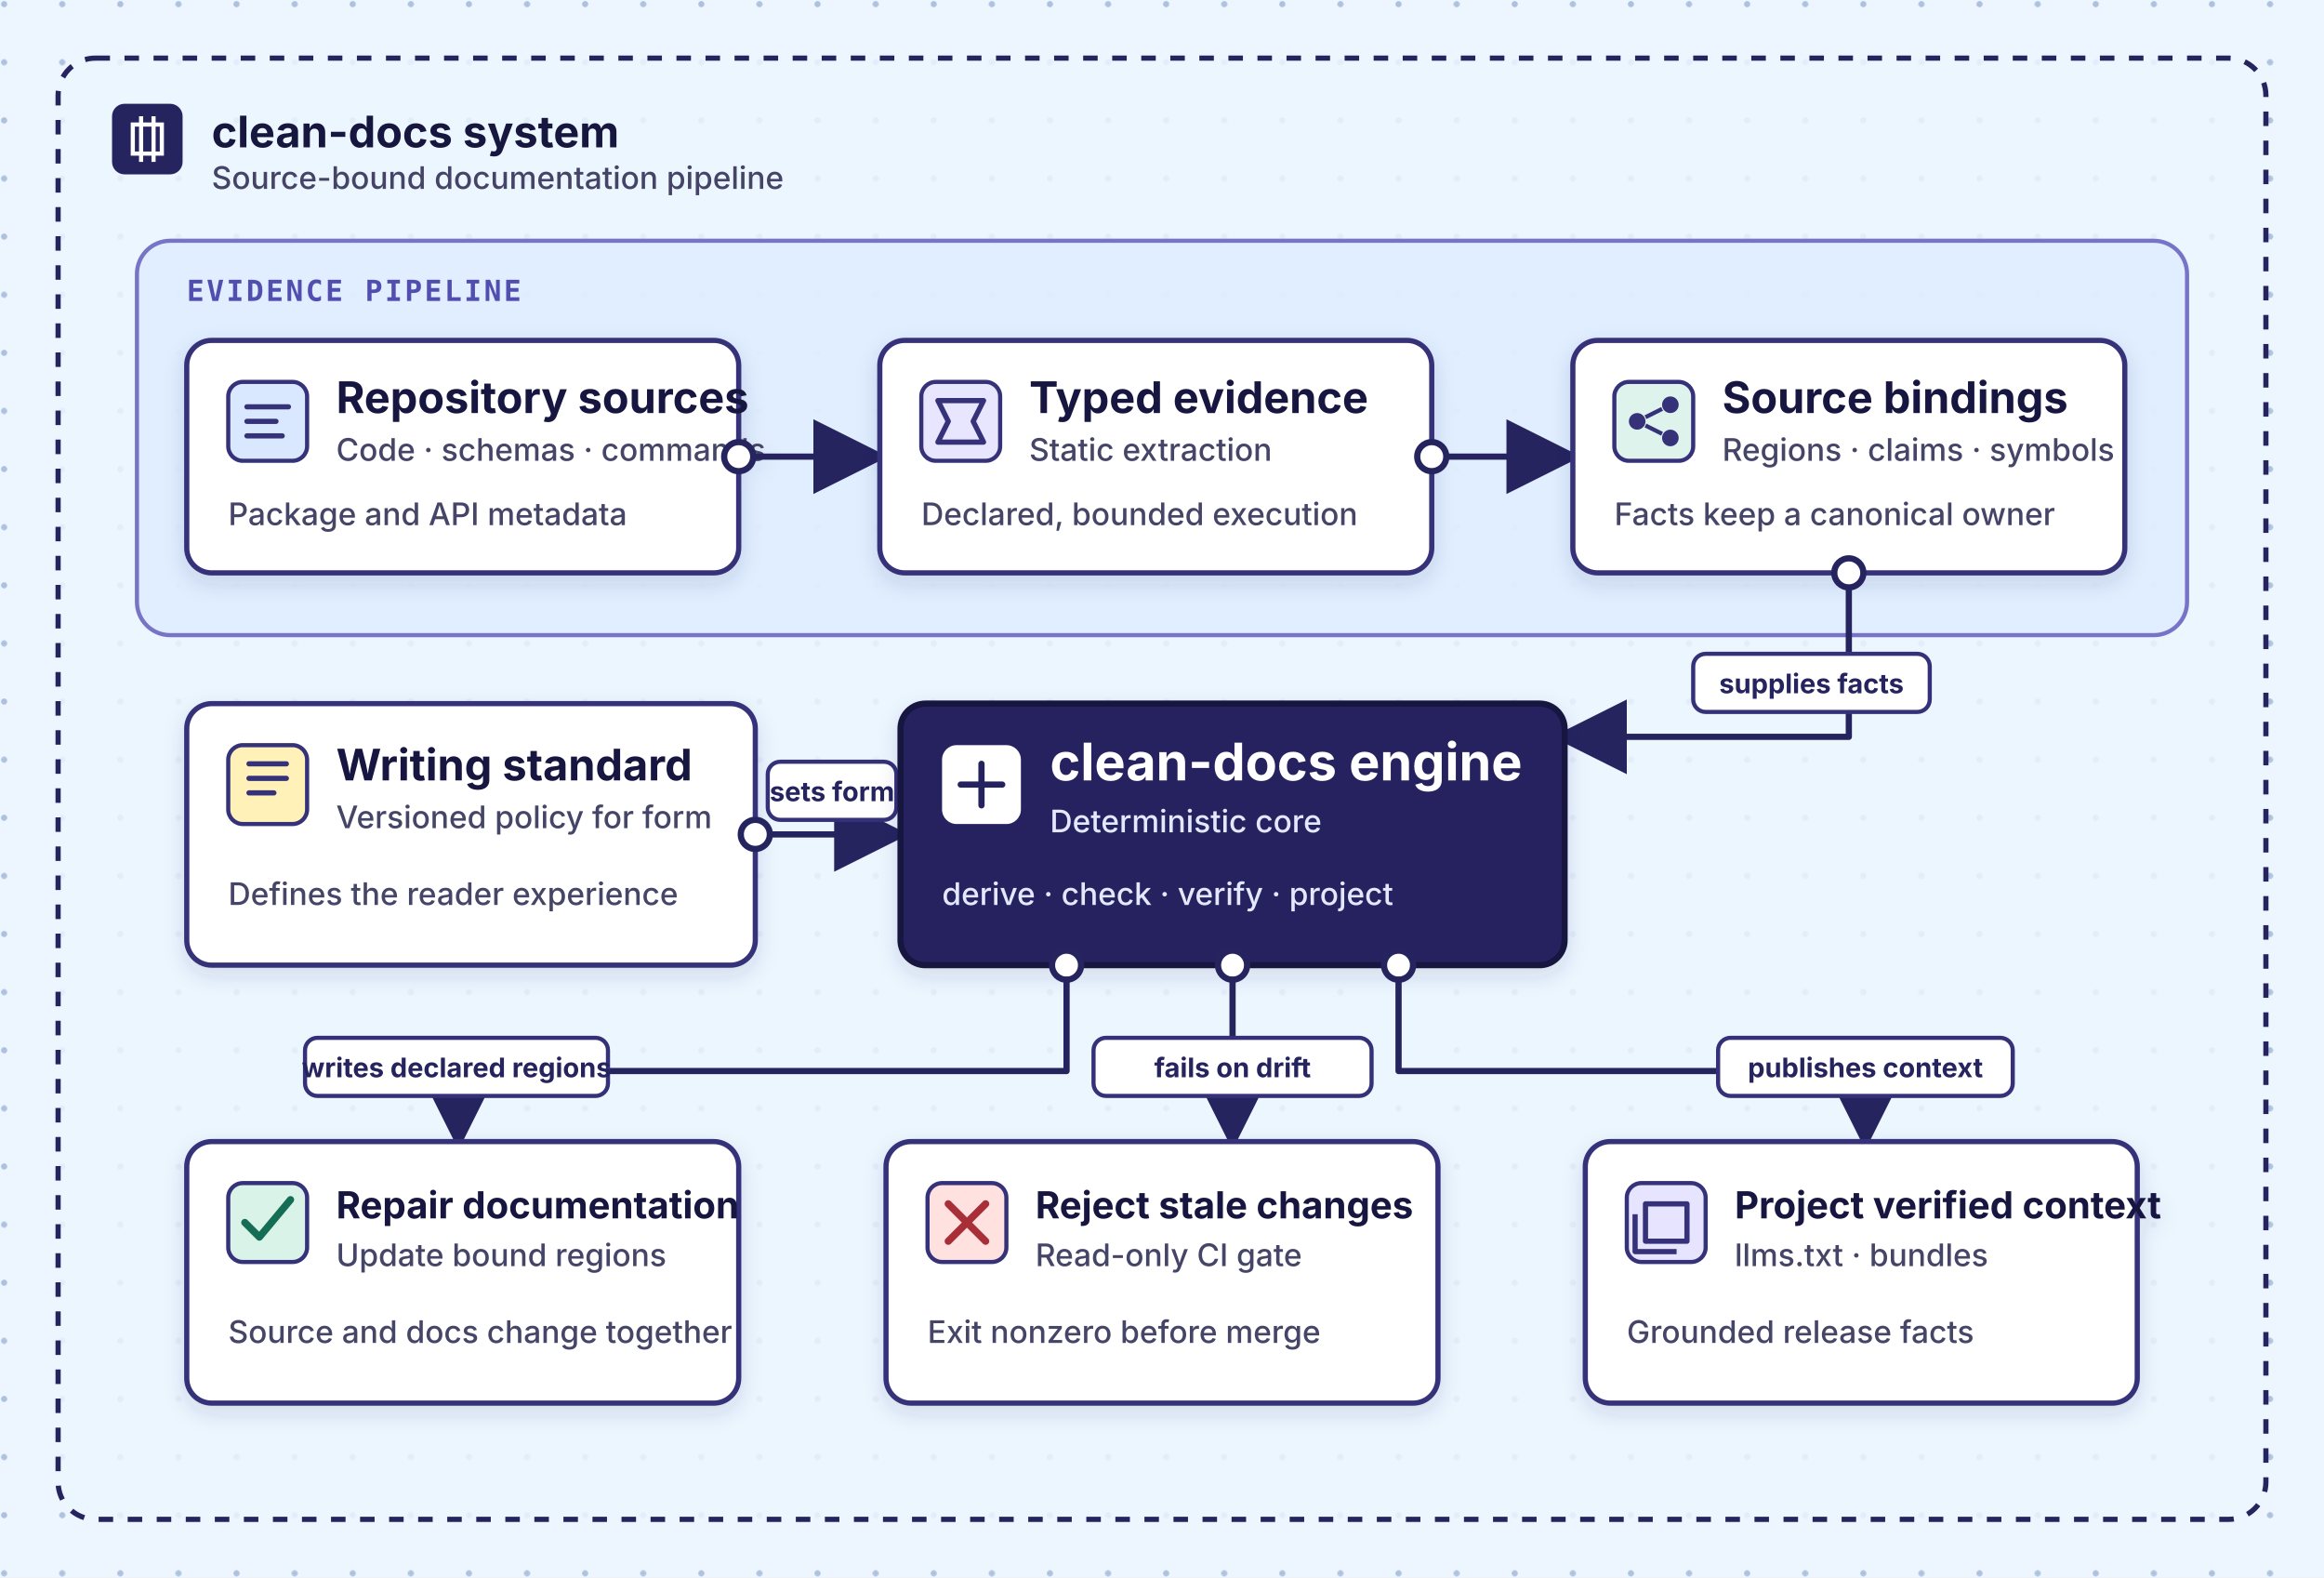
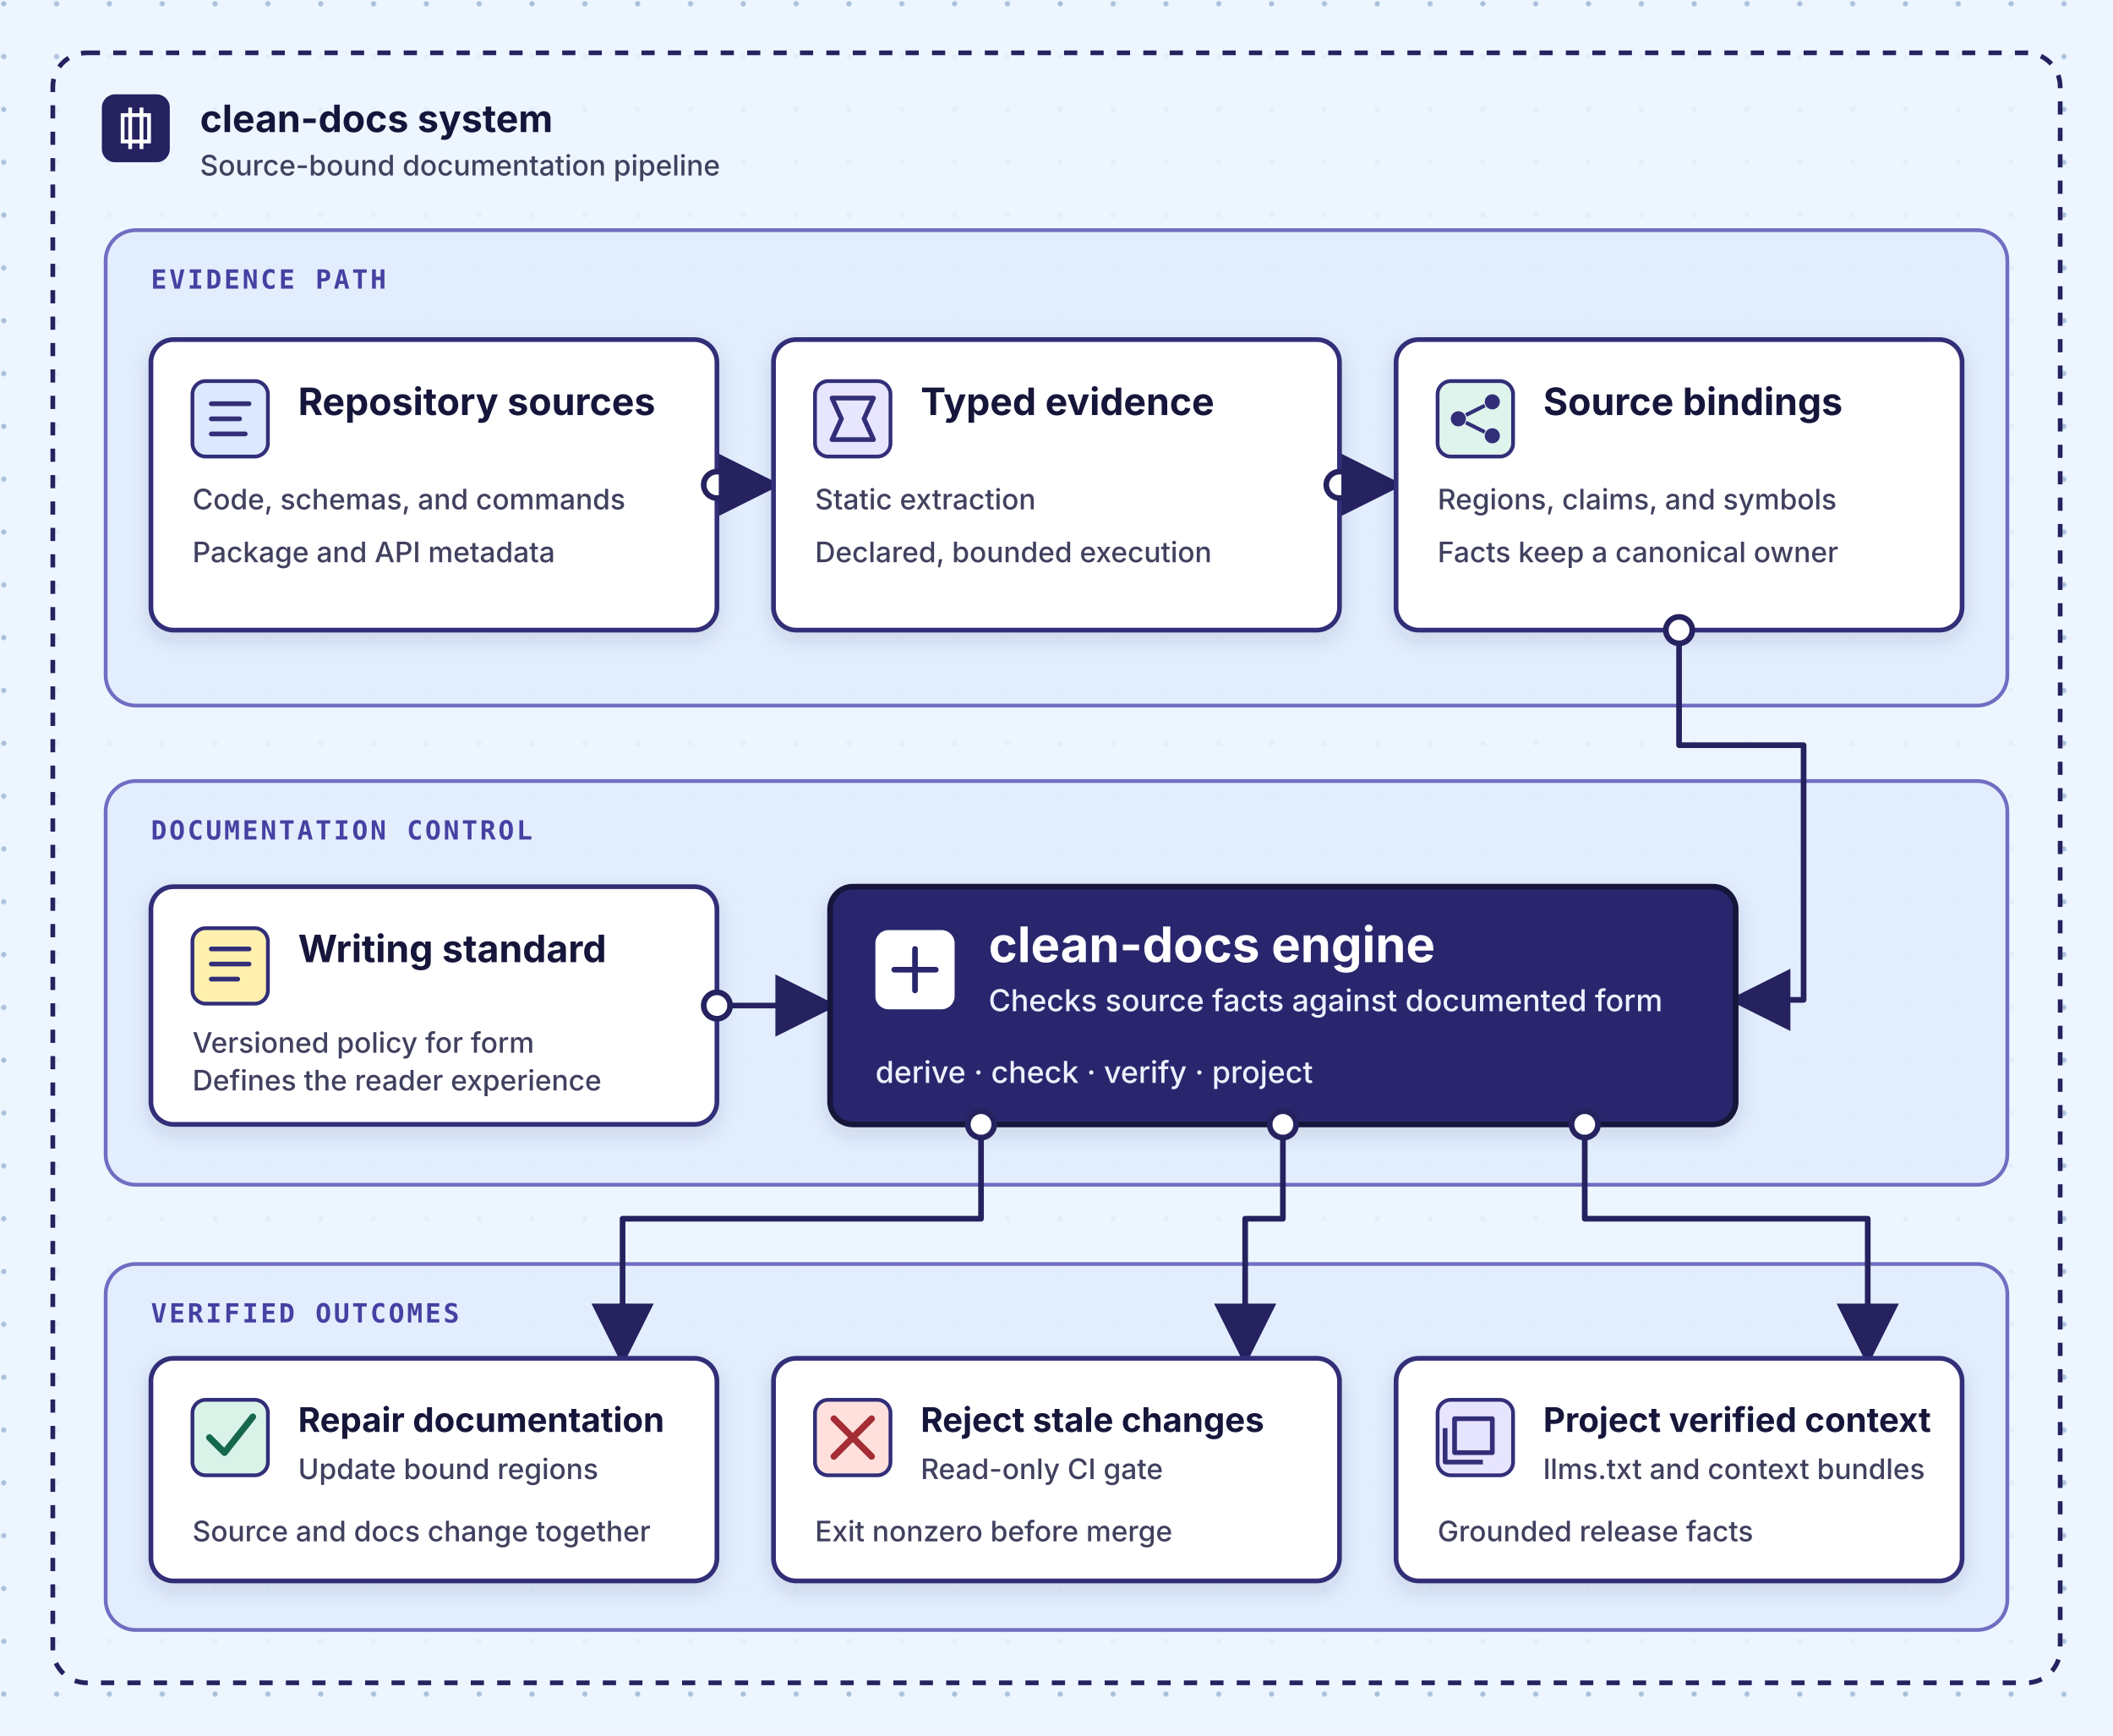
- <svg xmlns="http://www.w3.org/2000/svg" viewBox="0 0 1120 760" role="img" aria-labelledby="title desc">
+ <svg xmlns="http://www.w3.org/2000/svg" viewBox="0 0 1120 920" role="img" aria-labelledby="title desc">
  <defs>
    <pattern id="grid" width="28" height="28" patternUnits="userSpaceOnUse">
-       <circle cx="2" cy="2" r="1.5" fill="#adc1de" />
+       <circle cx="2" cy="2" r="1.4" fill="#a9bfda" />
    </pattern>
-     <marker id="arrow" markerWidth="12" markerHeight="12" refX="10" refY="6" orient="auto" markerUnits="strokeWidth">
-       <path d="M0 0L12 6L0 12Z" fill="#26245f" />
+     <marker id="arrow" markerWidth="11" markerHeight="11" refX="9" refY="5.5" orient="auto" markerUnits="strokeWidth">
+       <path d="M0 0L11 5.5L0 11Z" fill="#25225f" />
    </marker>
    <filter id="shadow" x="-10%" y="-10%" width="120%" height="130%">
      <feDropShadow dx="0" dy="4" stdDeviation="5" flood-color="#26355e" flood-opacity="0.14" />
    </filter>
    <style>
-       .system-label { font: 700 15px ui-monospace, SFMono-Regular, Menlo, Consolas, monospace; letter-spacing: .09em; fill: #26245f; }
-       .group-label { font: 700 14px ui-monospace, SFMono-Regular, Menlo, Consolas, monospace; letter-spacing: .08em; fill: #514eb0; }
-       .card-title { font: 750 21px ui-sans-serif, system-ui, -apple-system, BlinkMacSystemFont, "Segoe UI", sans-serif; fill: #17163f; }
-       .output-title { font: 750 18px ui-sans-serif, system-ui, -apple-system, BlinkMacSystemFont, "Segoe UI", sans-serif; fill: #17163f; }
-       .card-body { font: 500 15px ui-sans-serif, system-ui, -apple-system, BlinkMacSystemFont, "Segoe UI", sans-serif; fill: #454467; }
-       .engine-title { font: 750 25px ui-sans-serif, system-ui, -apple-system, BlinkMacSystemFont, "Segoe UI", sans-serif; fill: #ffffff; }
-       .engine-body { font: 550 15px ui-sans-serif, system-ui, -apple-system, BlinkMacSystemFont, "Segoe UI", sans-serif; fill: #e4e8ff; }
-       .chip { font: 650 13px ui-sans-serif, system-ui, -apple-system, BlinkMacSystemFont, "Segoe UI", sans-serif; fill: #26245f; }
-       .connector { fill: none; stroke: #26245f; stroke-width: 3; stroke-linecap: round; stroke-linejoin: round; marker-end: url(#arrow); }
-       .port { fill: #ffffff; stroke: #26245f; stroke-width: 3; }
-       .card { fill: #ffffff; stroke: #343179; stroke-width: 2.5; }
+       .group-label { font: 700 14px ui-monospace, SFMono-Regular, Menlo, Consolas, monospace; letter-spacing: .09em; fill: #4541a2; }
+       .card-title { font: 750 20px ui-sans-serif, system-ui, -apple-system, BlinkMacSystemFont, "Segoe UI", sans-serif; fill: #15143b; }
+       .output-title { font: 750 18px ui-sans-serif, system-ui, -apple-system, BlinkMacSystemFont, "Segoe UI", sans-serif; fill: #15143b; }
+       .body { font: 500 15px ui-sans-serif, system-ui, -apple-system, BlinkMacSystemFont, "Segoe UI", sans-serif; fill: #41415f; }
+       .engine-title { font: 750 26px ui-sans-serif, system-ui, -apple-system, BlinkMacSystemFont, "Segoe UI", sans-serif; fill: #ffffff; }
+       .engine-body { font: 550 16px ui-sans-serif, system-ui, -apple-system, BlinkMacSystemFont, "Segoe UI", sans-serif; fill: #eef0ff; }
+       .connector { fill: none; stroke: #25225f; stroke-width: 3; stroke-linecap: round; stroke-linejoin: round; marker-end: url(#arrow); }
+       .port { fill: #ffffff; stroke: #25225f; stroke-width: 3; }
+       .card { fill: #ffffff; stroke: #302d78; stroke-width: 2.5; }
+       .group { fill: #deecfc; fill-opacity: .72; stroke: #716dc2; stroke-width: 2; }
    </style>
  </defs>
-   <rect width="1120" height="760" fill="#edf6ff" />
-   <rect width="1120" height="760" fill="url(#grid)" />
-   <rect x="28" y="28" width="1064" height="704" rx="18" fill="#edf6ff" fill-opacity="0.84" stroke="#26245f" stroke-width="2.5" stroke-dasharray="7 7" />
-   <rect x="54" y="50" width="34" height="34" rx="6" fill="#26245f" />
-   <path d="M64 60h14v14H64zM68 56v22M74 56v22" fill="none" stroke="#ffffff" stroke-width="2" />
-   <text x="102" y="71" class="card-title">clean-docs system</text>
-   <text x="102" y="91" class="card-body">Source-bound documentation pipeline</text>
-   <rect x="66" y="116" width="988" height="190" rx="16" fill="#dcecff" fill-opacity="0.78" stroke="#7773c7" stroke-width="2" />
-   <text x="90" y="145" class="group-label">EVIDENCE PIPELINE</text>
-   <g filter="url(#shadow)">
-     <rect class="card" x="90" y="164" width="266" height="112" rx="12" />
-     <rect x="110" y="184" width="38" height="38" rx="7" fill="#d9e7ff" stroke="#343179" stroke-width="2" />
-     <path d="M119 196h20M119 203h14M119 210h17" stroke="#343179" stroke-width="2.5" stroke-linecap="round" />
-     <text x="162" y="199" class="card-title">Repository sources</text>
-     <text x="162" y="222" class="card-body">Code · schemas · commands</text>
-     <text x="110" y="253" class="card-body">Package and API metadata</text>
+   <rect width="1120" height="920" fill="#edf6ff" />
+   <rect width="1120" height="920" fill="url(#grid)" />
+   <rect x="28" y="28" width="1064" height="864" rx="18" fill="#edf6ff" fill-opacity=".86" stroke="#25225f" stroke-width="2.5" stroke-dasharray="7 7" />
+   <rect x="54" y="50" width="36" height="36" rx="7" fill="#25225f" />
+   <path d="M65 61h14v14H65zM69 57v22M75 57v22" fill="none" stroke="#ffffff" stroke-width="2" />
+   <text x="106" y="70" class="card-title">clean-docs system</text>
+   <text x="106" y="93" class="body">Source-bound documentation pipeline</text>
+   <rect class="group" x="56" y="122" width="1008" height="252" rx="16" />
+   <text x="80" y="153" class="group-label">EVIDENCE PATH</text>
+   <g data-card="repository-sources" filter="url(#shadow)">
+     <rect class="card" x="80" y="180" width="300" height="154" rx="12" />
+     <rect x="102" y="202" width="40" height="40" rx="7" fill="#dbe8ff" stroke="#302d78" stroke-width="2" />
+     <path d="M112 214h20M112 222h15M112 230h18" stroke="#302d78" stroke-width="2.5" stroke-linecap="round" />
+     <text x="158" y="220" class="card-title">Repository sources</text>
+     <text x="102" y="270" class="body">Code, schemas, and commands</text>
+     <text x="102" y="298" class="body">Package and API metadata</text>
  </g>
-   <path class="connector" d="M356 220H422" />
-   <circle class="port" cx="356" cy="220" r="7" />
-   <g filter="url(#shadow)">
-     <rect class="card" x="424" y="164" width="266" height="112" rx="12" />
-     <rect x="444" y="184" width="38" height="38" rx="7" fill="#e8e5ff" stroke="#343179" stroke-width="2" />
-     <path d="M452 193h22l-5 10 5 10h-22l5-10z" fill="none" stroke="#343179" stroke-width="2.5" stroke-linejoin="round" />
-     <text x="496" y="199" class="card-title">Typed evidence</text>
-     <text x="496" y="222" class="card-body">Static extraction</text>
-     <text x="444" y="253" class="card-body">Declared, bounded execution</text>
+   <circle class="port" cx="380" cy="257" r="7" />
+   <path class="connector" d="M387 257H408" />
+   <g data-card="typed-evidence" filter="url(#shadow)">
+     <rect class="card" x="410" y="180" width="300" height="154" rx="12" />
+     <rect x="432" y="202" width="40" height="40" rx="7" fill="#e8e5ff" stroke="#302d78" stroke-width="2" />
+     <path d="M441 211h22l-5 11 5 11h-22l5-11z" fill="none" stroke="#302d78" stroke-width="2.5" stroke-linejoin="round" />
+     <text x="488" y="220" class="card-title">Typed evidence</text>
+     <text x="432" y="270" class="body">Static extraction</text>
+     <text x="432" y="298" class="body">Declared, bounded execution</text>
  </g>
-   <path class="connector" d="M690 220H756" />
-   <circle class="port" cx="690" cy="220" r="7" />
-   <g filter="url(#shadow)">
-     <rect class="card" x="758" y="164" width="266" height="112" rx="12" />
-     <rect x="778" y="184" width="38" height="38" rx="7" fill="#ddf3ec" stroke="#343179" stroke-width="2" />
-     <circle cx="789" cy="203" r="4" fill="#343179" />
-     <circle cx="805" cy="195" r="4" fill="#343179" />
-     <circle cx="805" cy="211" r="4" fill="#343179" />
-     <path d="M793 201l8-4M793 205l8 4" stroke="#343179" stroke-width="2" />
-     <text x="830" y="199" class="card-title">Source bindings</text>
-     <text x="830" y="222" class="card-body">Regions · claims · symbols</text>
-     <text x="778" y="253" class="card-body">Facts keep a canonical owner</text>
+   <circle class="port" cx="710" cy="257" r="7" />
+   <path class="connector" d="M717 257H738" />
+   <g data-card="source-bindings" filter="url(#shadow)">
+     <rect class="card" x="740" y="180" width="300" height="154" rx="12" />
+     <rect x="762" y="202" width="40" height="40" rx="7" fill="#dff4ed" stroke="#302d78" stroke-width="2" />
+     <circle cx="773" cy="222" r="4" fill="#302d78" />
+     <circle cx="791" cy="213" r="4" fill="#302d78" />
+     <circle cx="791" cy="231" r="4" fill="#302d78" />
+     <path d="M777 220l10-5M777 224l10 5" stroke="#302d78" stroke-width="2" />
+     <text x="818" y="220" class="card-title">Source bindings</text>
+     <text x="762" y="270" class="body">Regions, claims, and symbols</text>
+     <text x="762" y="298" class="body">Facts keep a canonical owner</text>
  </g>
-   <path class="connector" d="M891 276V355H754" />
-   <circle class="port" cx="891" cy="276" r="7" />
-   <rect x="816" y="315" width="114" height="28" rx="6" fill="#ffffff" stroke="#343179" stroke-width="2" />
-   <text x="873" y="334" text-anchor="middle" class="chip">supplies facts</text>
-   <g filter="url(#shadow)">
-     <rect class="card" x="90" y="339" width="274" height="126" rx="12" />
-     <rect x="110" y="359" width="38" height="38" rx="7" fill="#fff1b8" stroke="#343179" stroke-width="2" />
-     <path d="M120 368h18M120 375h18M120 382h12" stroke="#343179" stroke-width="2.5" stroke-linecap="round" />
-     <text x="162" y="376" class="card-title">Writing standard</text>
-     <text x="162" y="399" class="card-body">Versioned policy for form</text>
-     <text x="110" y="436" class="card-body">Defines the reader experience</text>
+   <rect class="group" x="56" y="414" width="1008" height="214" rx="16" />
+   <text x="80" y="445" class="group-label">DOCUMENTATION CONTROL</text>
+   <path class="connector" d="M890 334V395H956V530H922" />
+   <circle class="port" cx="890" cy="334" r="7" />
+   <g data-card="writing-standard" filter="url(#shadow)">
+     <rect class="card" x="80" y="470" width="300" height="126" rx="12" />
+     <rect x="102" y="492" width="40" height="40" rx="7" fill="#fff0ae" stroke="#302d78" stroke-width="2" />
+     <path d="M112 503h20M112 511h20M112 519h14" stroke="#302d78" stroke-width="2.5" stroke-linecap="round" />
+     <text x="158" y="510" class="card-title">Writing standard</text>
+     <text x="102" y="558" class="body">Versioned policy for form</text>
+     <text x="102" y="578" class="body">Defines the reader experience</text>
  </g>
-   <path class="connector" d="M364 402H432" />
-   <circle class="port" cx="364" cy="402" r="7" />
-   <rect x="370" y="367" width="62" height="28" rx="6" fill="#ffffff" stroke="#343179" stroke-width="2" />
-   <text x="401" y="386" text-anchor="middle" class="chip">sets form</text>
-   <g filter="url(#shadow)">
-     <rect x="434" y="339" width="320" height="126" rx="12" fill="#26245f" stroke="#17163f" stroke-width="3" />
-     <rect x="454" y="359" width="38" height="38" rx="7" fill="#ffffff" />
-     <path d="M463 378h20M473 368v20" stroke="#26245f" stroke-width="3" stroke-linecap="round" />
-     <text x="506" y="376" class="engine-title">clean-docs engine</text>
-     <text x="506" y="401" class="engine-body">Deterministic core</text>
-     <text x="454" y="436" class="engine-body">derive · check · verify · project</text>
+   <circle class="port" cx="380" cy="533" r="7" />
+   <path class="connector" d="M387 533H438" />
+   <g data-card="clean-docs-engine" filter="url(#shadow)">
+     <rect x="440" y="470" width="480" height="126" rx="12" fill="#29266d" stroke="#15143b" stroke-width="3" />
+     <rect x="464" y="493" width="42" height="42" rx="7" fill="#ffffff" />
+     <path d="M474 514h22M485 503v22" stroke="#29266d" stroke-width="3" stroke-linecap="round" />
+     <text x="524" y="510" class="engine-title">clean-docs engine</text>
+     <text x="524" y="536" class="engine-body">Checks source facts against documented form</text>
+     <text x="464" y="574" class="engine-body">derive · check · verify · project</text>
  </g>
-   <circle class="port" cx="514" cy="465" r="7" />
-   <circle class="port" cx="594" cy="465" r="7" />
-   <circle class="port" cx="674" cy="465" r="7" />
-   <path class="connector" d="M514 472V516H221V548" />
-   <path class="connector" d="M594 472V548" />
-   <path class="connector" d="M674 472V516H899V548" />
-   <rect x="147" y="500" width="146" height="28" rx="6" fill="#ffffff" stroke="#343179" stroke-width="2" />
-   <text x="220" y="519" text-anchor="middle" class="chip">writes declared regions</text>
-   <rect x="527" y="500" width="134" height="28" rx="6" fill="#ffffff" stroke="#343179" stroke-width="2" />
-   <text x="594" y="519" text-anchor="middle" class="chip">fails on drift</text>
-   <rect x="828" y="500" width="142" height="28" rx="6" fill="#ffffff" stroke="#343179" stroke-width="2" />
-   <text x="899" y="519" text-anchor="middle" class="chip">publishes context</text>
-   <g filter="url(#shadow)">
-     <rect class="card" x="90" y="550" width="266" height="126" rx="12" />
-     <rect x="110" y="570" width="38" height="38" rx="7" fill="#d9f3e9" stroke="#343179" stroke-width="2" />
-     <path d="M118 589l7 7 15-18" fill="none" stroke="#186d54" stroke-width="3.5" stroke-linecap="round" stroke-linejoin="round" />
-     <text x="162" y="587" class="output-title">Repair documentation</text>
-     <text x="162" y="610" class="card-body">Update bound regions</text>
-     <text x="110" y="647" class="card-body">Source and docs change together</text>
+   <rect class="group" x="56" y="670" width="1008" height="194" rx="16" />
+   <text x="80" y="701" class="group-label">VERIFIED OUTCOMES</text>
+   <circle class="port" cx="520" cy="596" r="7" />
+   <circle class="port" cx="680" cy="596" r="7" />
+   <circle class="port" cx="840" cy="596" r="7" />
+   <path class="connector" d="M520 603V646H330V718" />
+   <path class="connector" d="M680 603V646H660V718" />
+   <path class="connector" d="M840 603V646H990V718" />
+   <g data-card="repair-documentation" filter="url(#shadow)">
+     <rect class="card" x="80" y="720" width="300" height="118" rx="12" />
+     <rect x="102" y="742" width="40" height="40" rx="7" fill="#d9f3e9" stroke="#302d78" stroke-width="2" />
+     <path d="M111 762l8 8 15-19" fill="none" stroke="#12674e" stroke-width="3.5" stroke-linecap="round" stroke-linejoin="round" />
+     <text x="158" y="759" class="output-title">Repair documentation</text>
+     <text x="158" y="784" class="body">Update bound regions</text>
+     <text x="102" y="817" class="body">Source and docs change together</text>
  </g>
-   <g filter="url(#shadow)">
-     <rect class="card" x="427" y="550" width="266" height="126" rx="12" />
-     <rect x="447" y="570" width="38" height="38" rx="7" fill="#ffe1df" stroke="#343179" stroke-width="2" />
-     <path d="M457 580l18 18M475 580l-18 18" stroke="#a82f38" stroke-width="3.5" stroke-linecap="round" />
-     <text x="499" y="587" class="output-title">Reject stale changes</text>
-     <text x="499" y="610" class="card-body">Read-only CI gate</text>
-     <text x="447" y="647" class="card-body">Exit nonzero before merge</text>
+   <g data-card="reject-stale-changes" filter="url(#shadow)">
+     <rect class="card" x="410" y="720" width="300" height="118" rx="12" />
+     <rect x="432" y="742" width="40" height="40" rx="7" fill="#ffe0dd" stroke="#302d78" stroke-width="2" />
+     <path d="M442 752l20 20M462 752l-20 20" stroke="#a52d36" stroke-width="3.5" stroke-linecap="round" />
+     <text x="488" y="759" class="output-title">Reject stale changes</text>
+     <text x="488" y="784" class="body">Read-only CI gate</text>
+     <text x="432" y="817" class="body">Exit nonzero before merge</text>
  </g>
-   <g filter="url(#shadow)">
-     <rect class="card" x="764" y="550" width="266" height="126" rx="12" />
-     <rect x="784" y="570" width="38" height="38" rx="7" fill="#e6e4ff" stroke="#343179" stroke-width="2" />
-     <path d="M793 580h20v18h-20zM788 585v18h20" fill="none" stroke="#343179" stroke-width="2.5" stroke-linejoin="round" />
-     <text x="836" y="587" class="output-title">Project verified context</text>
-     <text x="836" y="610" class="card-body">llms.txt · bundles</text>
-     <text x="784" y="647" class="card-body">Grounded release facts</text>
+   <g data-card="project-verified-context" filter="url(#shadow)">
+     <rect class="card" x="740" y="720" width="300" height="118" rx="12" />
+     <rect x="762" y="742" width="40" height="40" rx="7" fill="#e7e4ff" stroke="#302d78" stroke-width="2" />
+     <path d="M771 752h20v18h-20zM766 757v18h20" fill="none" stroke="#302d78" stroke-width="2.5" stroke-linejoin="round" />
+     <text x="818" y="759" class="output-title">Project verified context</text>
+     <text x="818" y="784" class="body">llms.txt and context bundles</text>
+     <text x="762" y="817" class="body">Grounded release facts</text>
  </g>
</svg>
